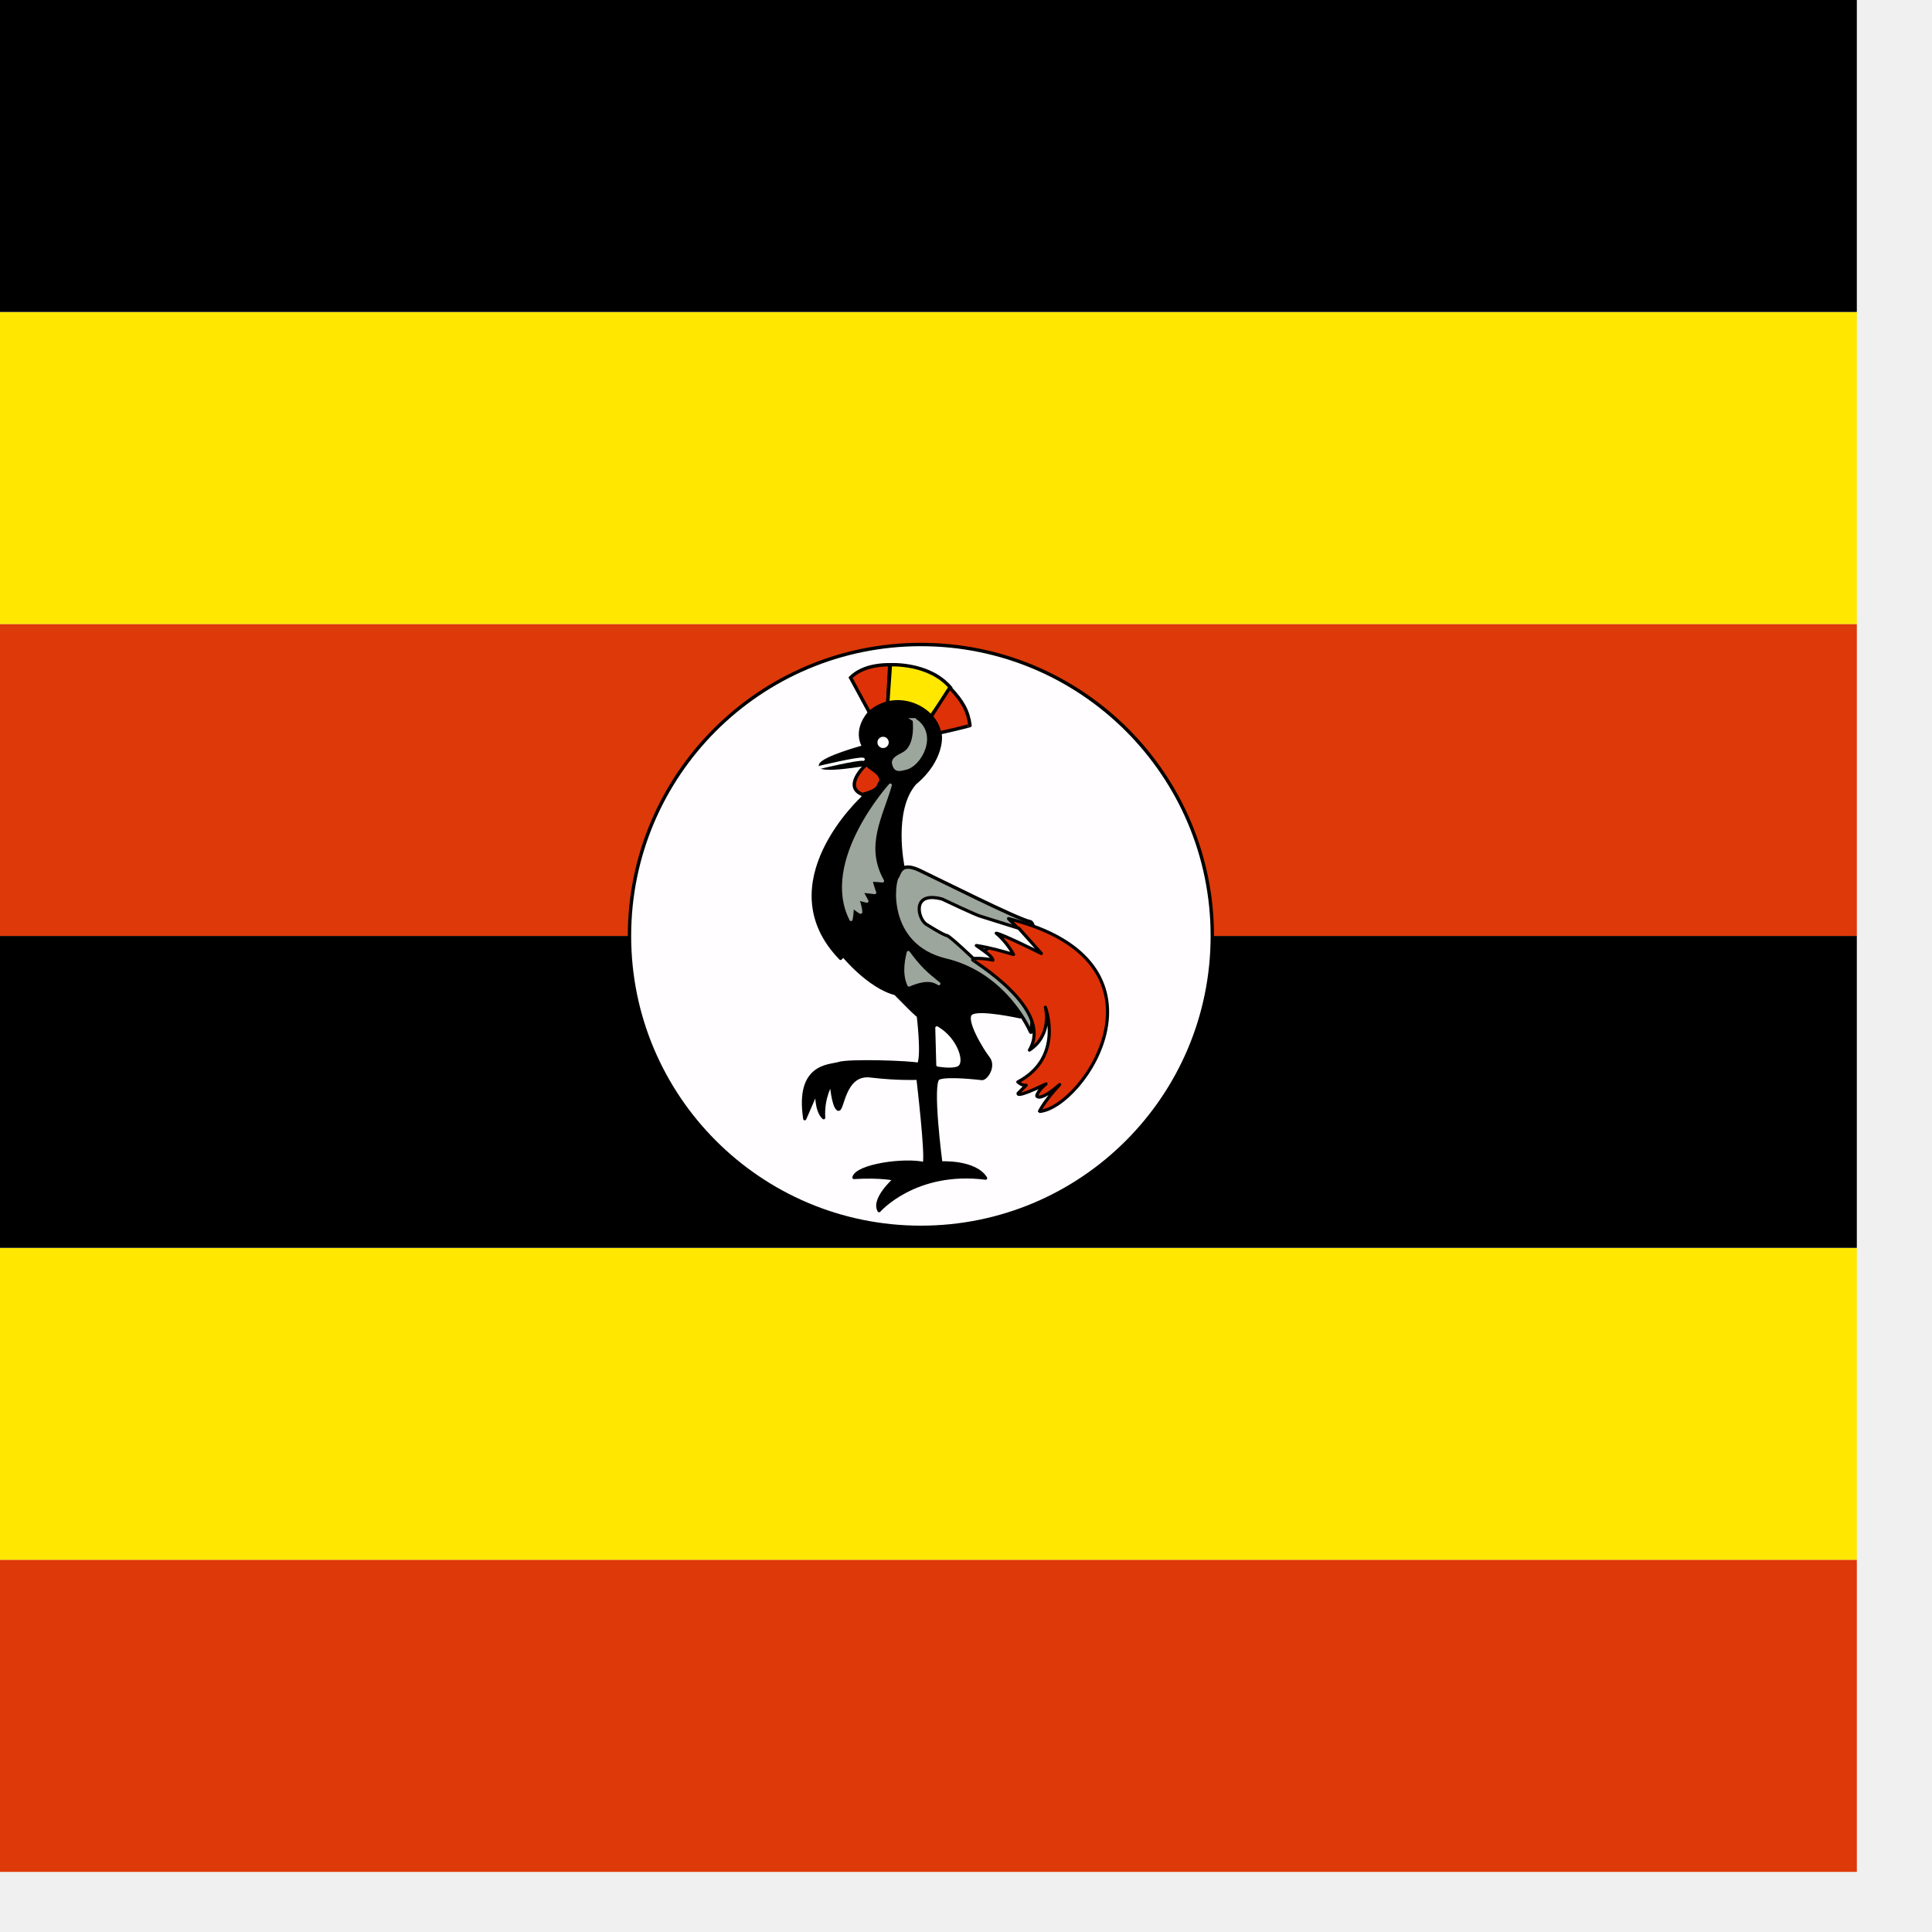
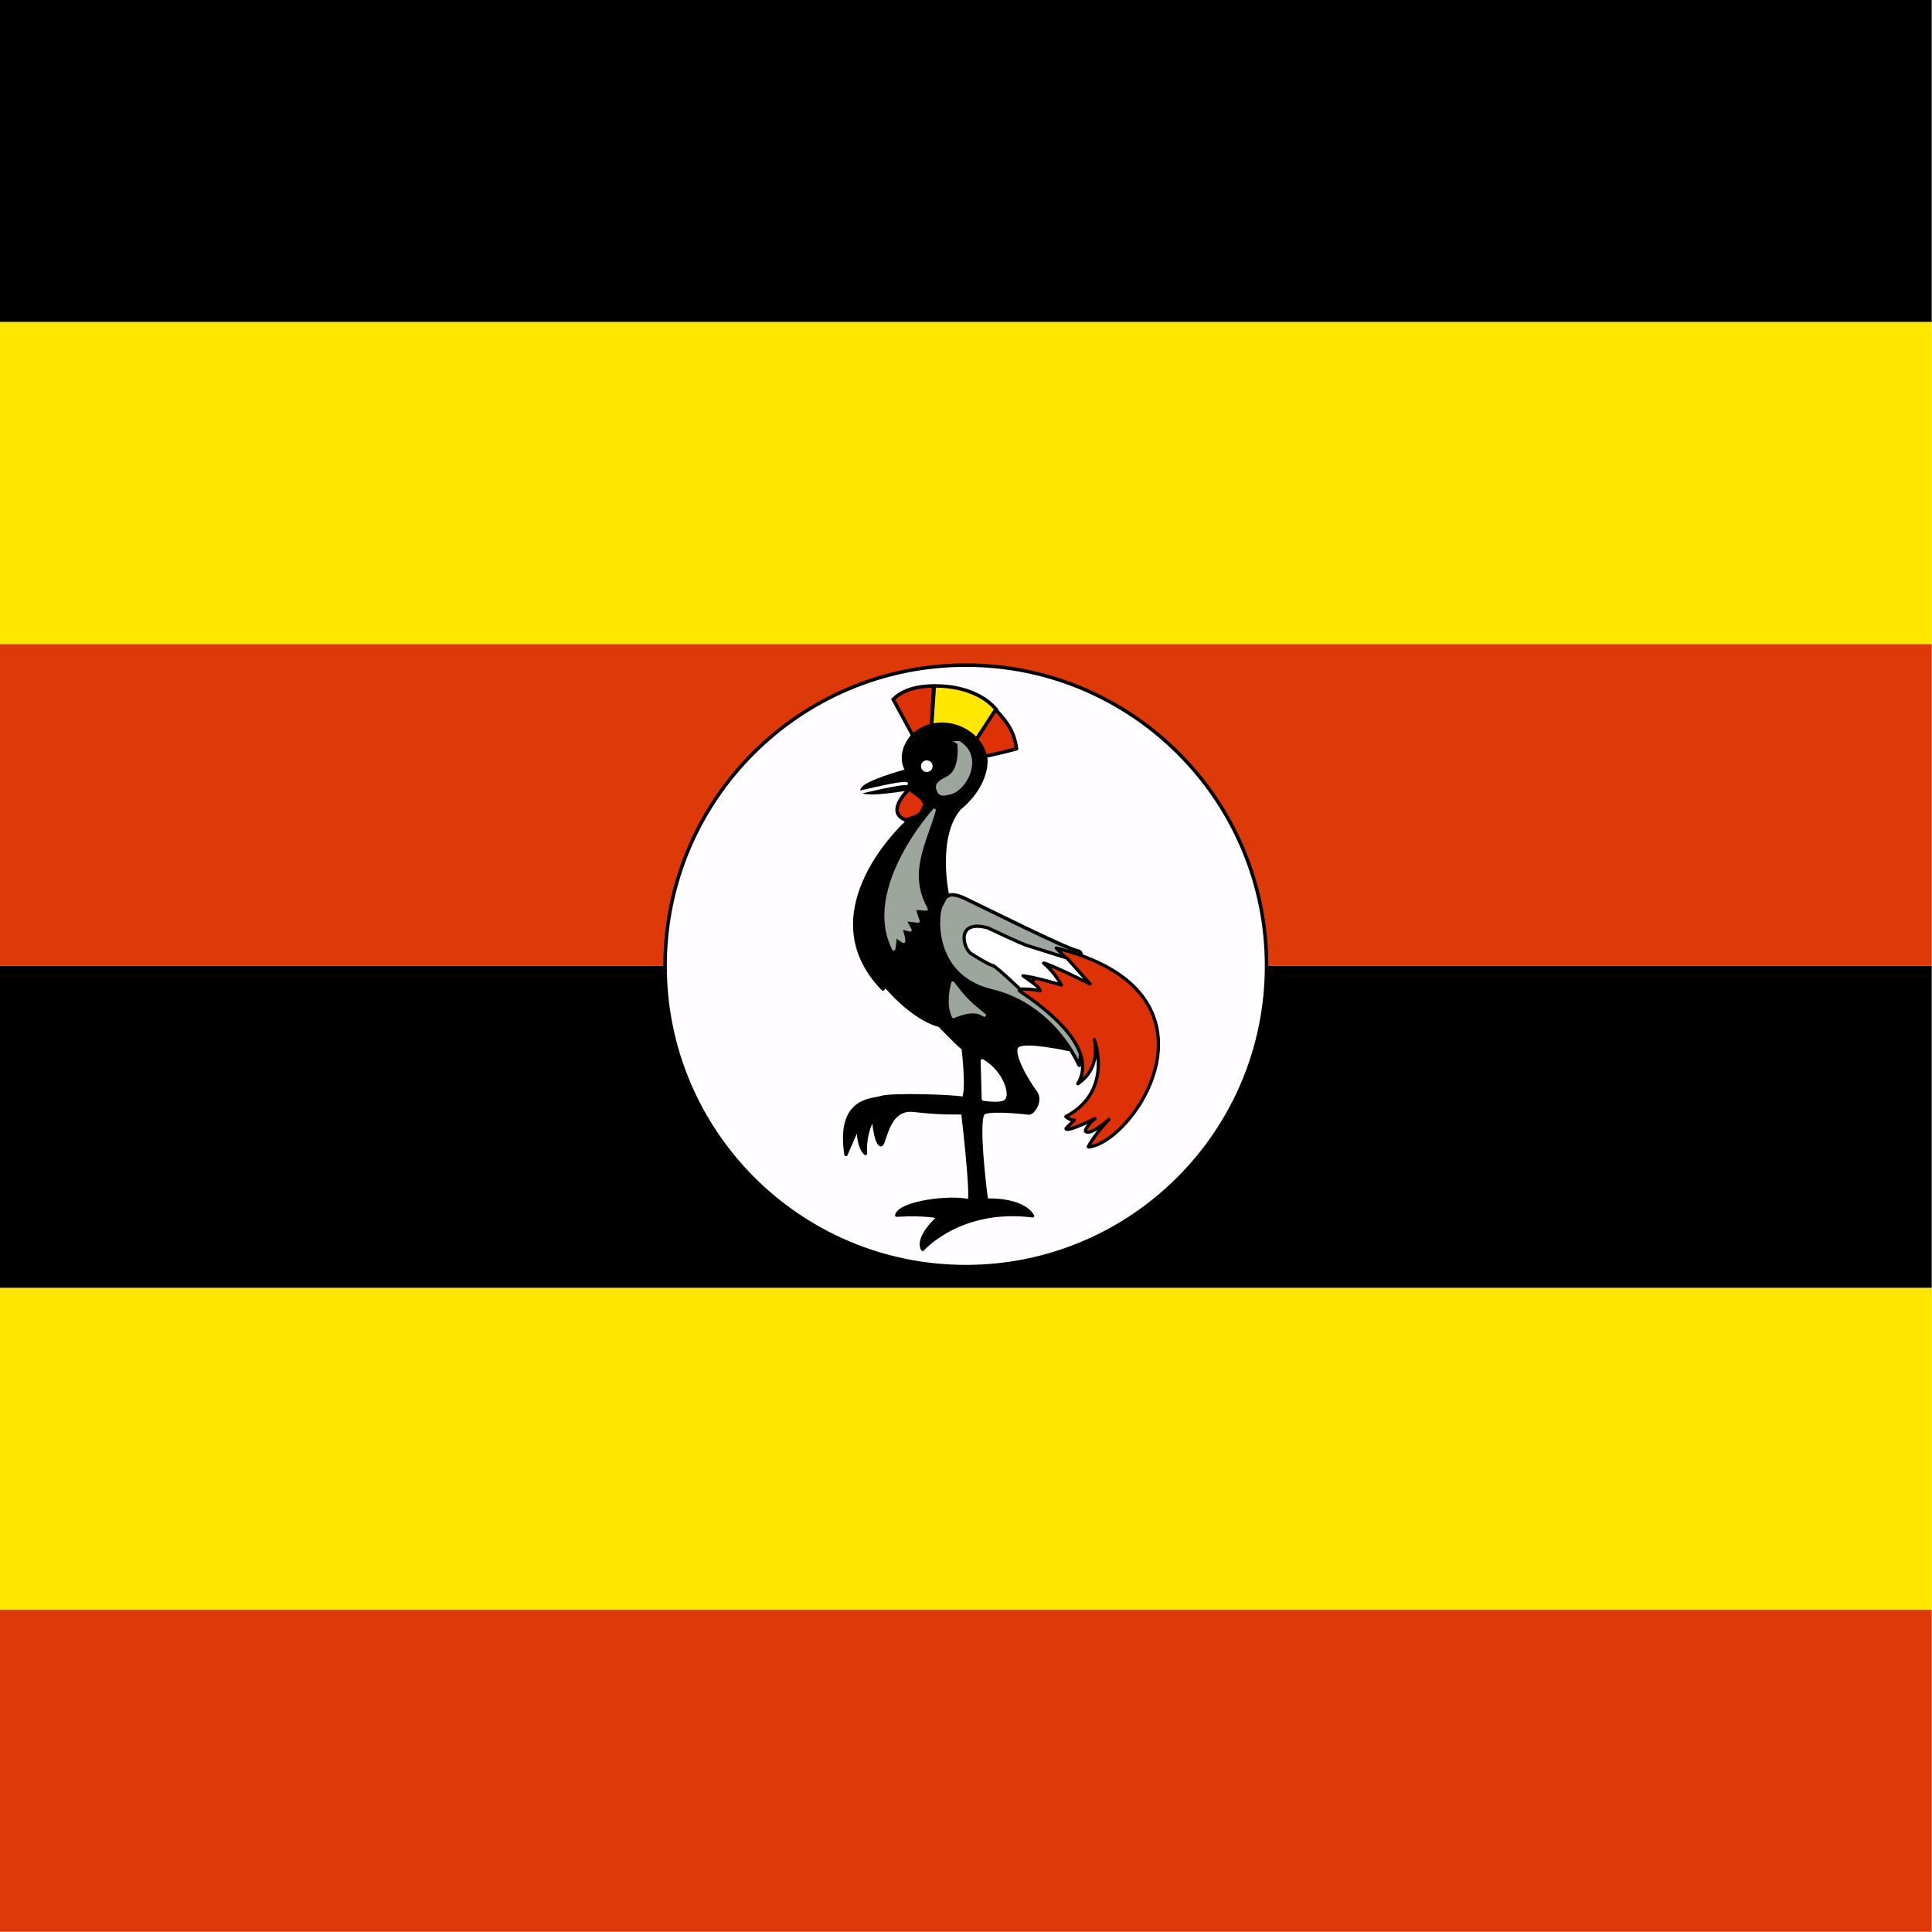
<svg xmlns="http://www.w3.org/2000/svg" height="512" width="512">
  <defs>
    <clipPath id="a">
      <path fill-opacity=".67" d="M124.02 0h496.06v496.06H124.02z" />
    </clipPath>
  </defs>
-   <g clip-path="url(#a)" transform="matrix(1 0 0 1 -128 0)">
+   <g clip-path="url(#a)" transform="translate(-128) scale(1.032)">
    <path fill-rule="evenodd" fill="#ffe700" d="M0 330.73h744.09v82.665H0z" />
    <path fill-rule="evenodd" d="M0 248.03h744.09v82.665H0z" />
    <path fill-rule="evenodd" fill="#de3908" d="M0 165.37h744.09v82.665H0z" />
    <path fill-rule="evenodd" fill="#ffe700" d="M0 82.7h744.09v82.666H0z" />
    <path fill-rule="evenodd" d="M0 0h744.09v82.665H0z" />
    <path d="M449.276 248.03c0 42.653-34.577 77.23-77.23 77.23s-77.23-34.577-77.23-77.23 34.577-77.23 77.23-77.23 77.23 34.577 77.23 77.23z" fill-rule="evenodd" stroke="#000" stroke-width=".672pt" fill="#fffdff" />
    <path d="M358.42 188.825l-5.014-9.235c1.935-1.935 5.19-3.43 10.38-3.43 0 .352-.53 10.115-.53 10.115l-4.836 2.55z" fill-rule="evenodd" stroke="#000" stroke-width=".672pt" fill="#de3108" />
    <path d="M363.255 186.368l.704-10.203s10.378-.616 16.007 6.156c.088-.087-5.54 7.917-5.54 7.917l-11.172-3.87z" fill-rule="evenodd" stroke="#000" stroke-width=".672pt" fill="#ffe700" />
    <path d="M374.605 190.148l5.1-7.915c3.43 3.606 4.838 6.157 5.366 10.027.09.088-8.09 2.023-8.09 1.935s-2.287-3.96-2.375-4.047z" fill-rule="evenodd" stroke="#000" stroke-width=".672pt" fill="#de3108" />
    <path stroke-linejoin="round" d="M360.972 320.847s9.587-10.994 28.234-8.62c-2.815-4.573-11.874-4.045-11.874-4.045s-2.814-21.373-.616-22.43 11.522.09 11.522.09c1.23 0 3.343-3.343 1.672-5.454-1.672-2.11-6.597-10.203-4.574-11.787 2.023-1.58 13.017.88 13.017.88l-31.048-39.755s-3.166-14.952 3.166-22.164c7.654-6.332 6.862-13.193 6.598-13.105-1.056-6.948-11.61-11.962-18.734-5.54-4.222 5.1-1.408 8.97-1.408 8.97s-11.082 2.99-11.522 4.926c-.44 1.936 12.49-.35 12.49-.35l-1.232 8.883S331.507 234.21 350.77 254c.175-.087.615-.88.615-.88s6.773 8.358 13.897 10.204c6.684 6.86 6.07 5.805 6.07 5.805s1.318 10.818.087 12.93c-1.672-.53-18.735-1.144-21.287-.177-2.286.704-11.082.264-8.883 14.6 1.67-3.87 3.166-7.3 3.166-7.3s-.264 5.19 1.848 7.037c-.352-5.454 2.023-9.147 2.023-9.147s.44 5.98 1.758 6.86c1.32.88 1.32-9.675 8.62-8.796 7.3.88 12.578.616 12.578.616s2.463 20.67 1.67 22.605c-5.277-1.232-17.854.528-18.646 3.694 7.388-.44 10.82.44 10.82.44s-5.982 5.277-4.135 8.355z" fill-rule="evenodd" stroke="#000" stroke-linecap="round" stroke-width=".839" />
    <path stroke-linejoin="round" d="M363.934 208.066s-18.304 20.175-10.407 35.613c.42-2.154.237-3.506.5-3.418-.44-.264 2.27 1.857 2.064 1.444.06-1.116-.824-3.508-.824-3.508l2.477.62-1.446-2.684 3.51.413s-1.24-3.303-.826-3.303c.413 0 2.89.207 2.89.207-5.205-9.34-.295-17.1 2.064-25.384z" fill-rule="evenodd" stroke="#9ca69c" stroke-linecap="round" stroke-width=".839" fill="#9ca69c" />
    <path d="M370.293 190.76s.968 6.948-2.814 8.97c-.617.44-2.992 1.233-2.64 2.64.44 1.935 1.495 1.583 2.99 1.23 3.958-.703 8.532-9.146 2.463-12.84z" fill-rule="evenodd" stroke="#9ca69c" stroke-width=".672pt" fill="#9ca69c" />
-     <path d="M363.524 196.743c0 .826-.67 1.495-1.495 1.495-.827 0-1.496-.67-1.496-1.495 0-.826.67-1.495 1.495-1.495.825 0 1.494.67 1.494 1.495z" fill-rule="evenodd" fill="#fff" />
+     <path d="M363.524 196.743a1.495 1.495 0 1 1-2.99 0 1.495 1.495 0 0 1 2.99 0z" fill-rule="evenodd" fill="#fff" />
    <path d="M357.628 202.545c-.968.792-6.07 6.07-1.056 8.005 5.19-1.408 3.782-2.375 4.926-3.52.03-2.373-2.58-2.99-3.87-4.485z" fill-rule="evenodd" stroke="#000" stroke-width=".672pt" fill="#de3108" />
    <path stroke-linejoin="round" d="M368.71 252.422c-.265 1.144-1.408 5.365.174 8.62 4.4-1.847 6.42-1.32 7.917-.352-3.605-2.903-5.012-4.134-8.09-8.268z" fill-rule="evenodd" stroke="#9ca69c" stroke-linecap="round" stroke-width=".839" fill="#9ca69c" />
    <path stroke-linejoin="round" d="M376.277 272.388l.264 9.85s3.43.617 5.014 0c1.584-.615-.088-6.86-5.277-9.85z" fill-rule="evenodd" stroke="#fff" stroke-linecap="round" stroke-width=".839" fill="#fff" />
    <path d="M401.165 273.617s-6.333-15.305-22.517-19.175-14.073-21.11-12.753-22.165c.704-1.495 1.23-3.782 5.893-1.582 4.662 2.198 26.123 13.016 29.2 13.544s.44 29.73.177 29.377z" fill-rule="evenodd" stroke="#000" stroke-width=".672pt" fill="#9ca69c" />
    <path stroke-linejoin="round" d="M385.773 254.356c-.264.176 21.637 12.93 15.04 23.924 6.246-4.134 4.222-11.346 4.222-11.346s5.1 13.28-7.3 19.79c1.32 1.144 2.2.88 2.2.88l-2.112 2.11s-.968 1.583 7.388-2.463c-2.286 1.85-2.46 3.168-2.46 3.168s.614 1.76 6.067-2.99c-4.398 4.75-5.365 7.212-5.365 7.124 11.874-1.056 37.733-39.668-8.18-51.103 2.463 2.55 2.11 2.2 2.11 2.2l-11.61 8.706z" fill-rule="evenodd" stroke="#000" stroke-width=".839" fill="#de3108" />
    <path stroke-linejoin="round" d="M386.74 250.575c2.99 2.11 4.045 2.815 4.397 3.87-2.726-.615-5.19-.44-5.19-.44s-5.892-5.628-6.947-6.068c-.792 0-5.366-2.903-5.366-2.903-2.286-1.143-4.397-9.06 4.047-6.772 8.707 4.133 9.94 4.486 9.94 4.486l10.378 3.254 5.98 6.685s-10.64-5.278-11.96-5.366c2.902 2.376 4.573 5.63 4.573 5.63-3.37-.968-6.302-1.847-9.85-2.375z" fill-rule="evenodd" stroke="#000" stroke-linecap="round" stroke-width=".839" fill="#fff" />
    <path d="M345.318 203.338s10.203-2.463 11.434-2.11" stroke="#fff" stroke-linecap="round" stroke-width=".839" fill="none" />
    <path fill-rule="evenodd" fill="#de3908" d="M0 413.4h744.09v82.665H0z" />
  </g>
</svg>
